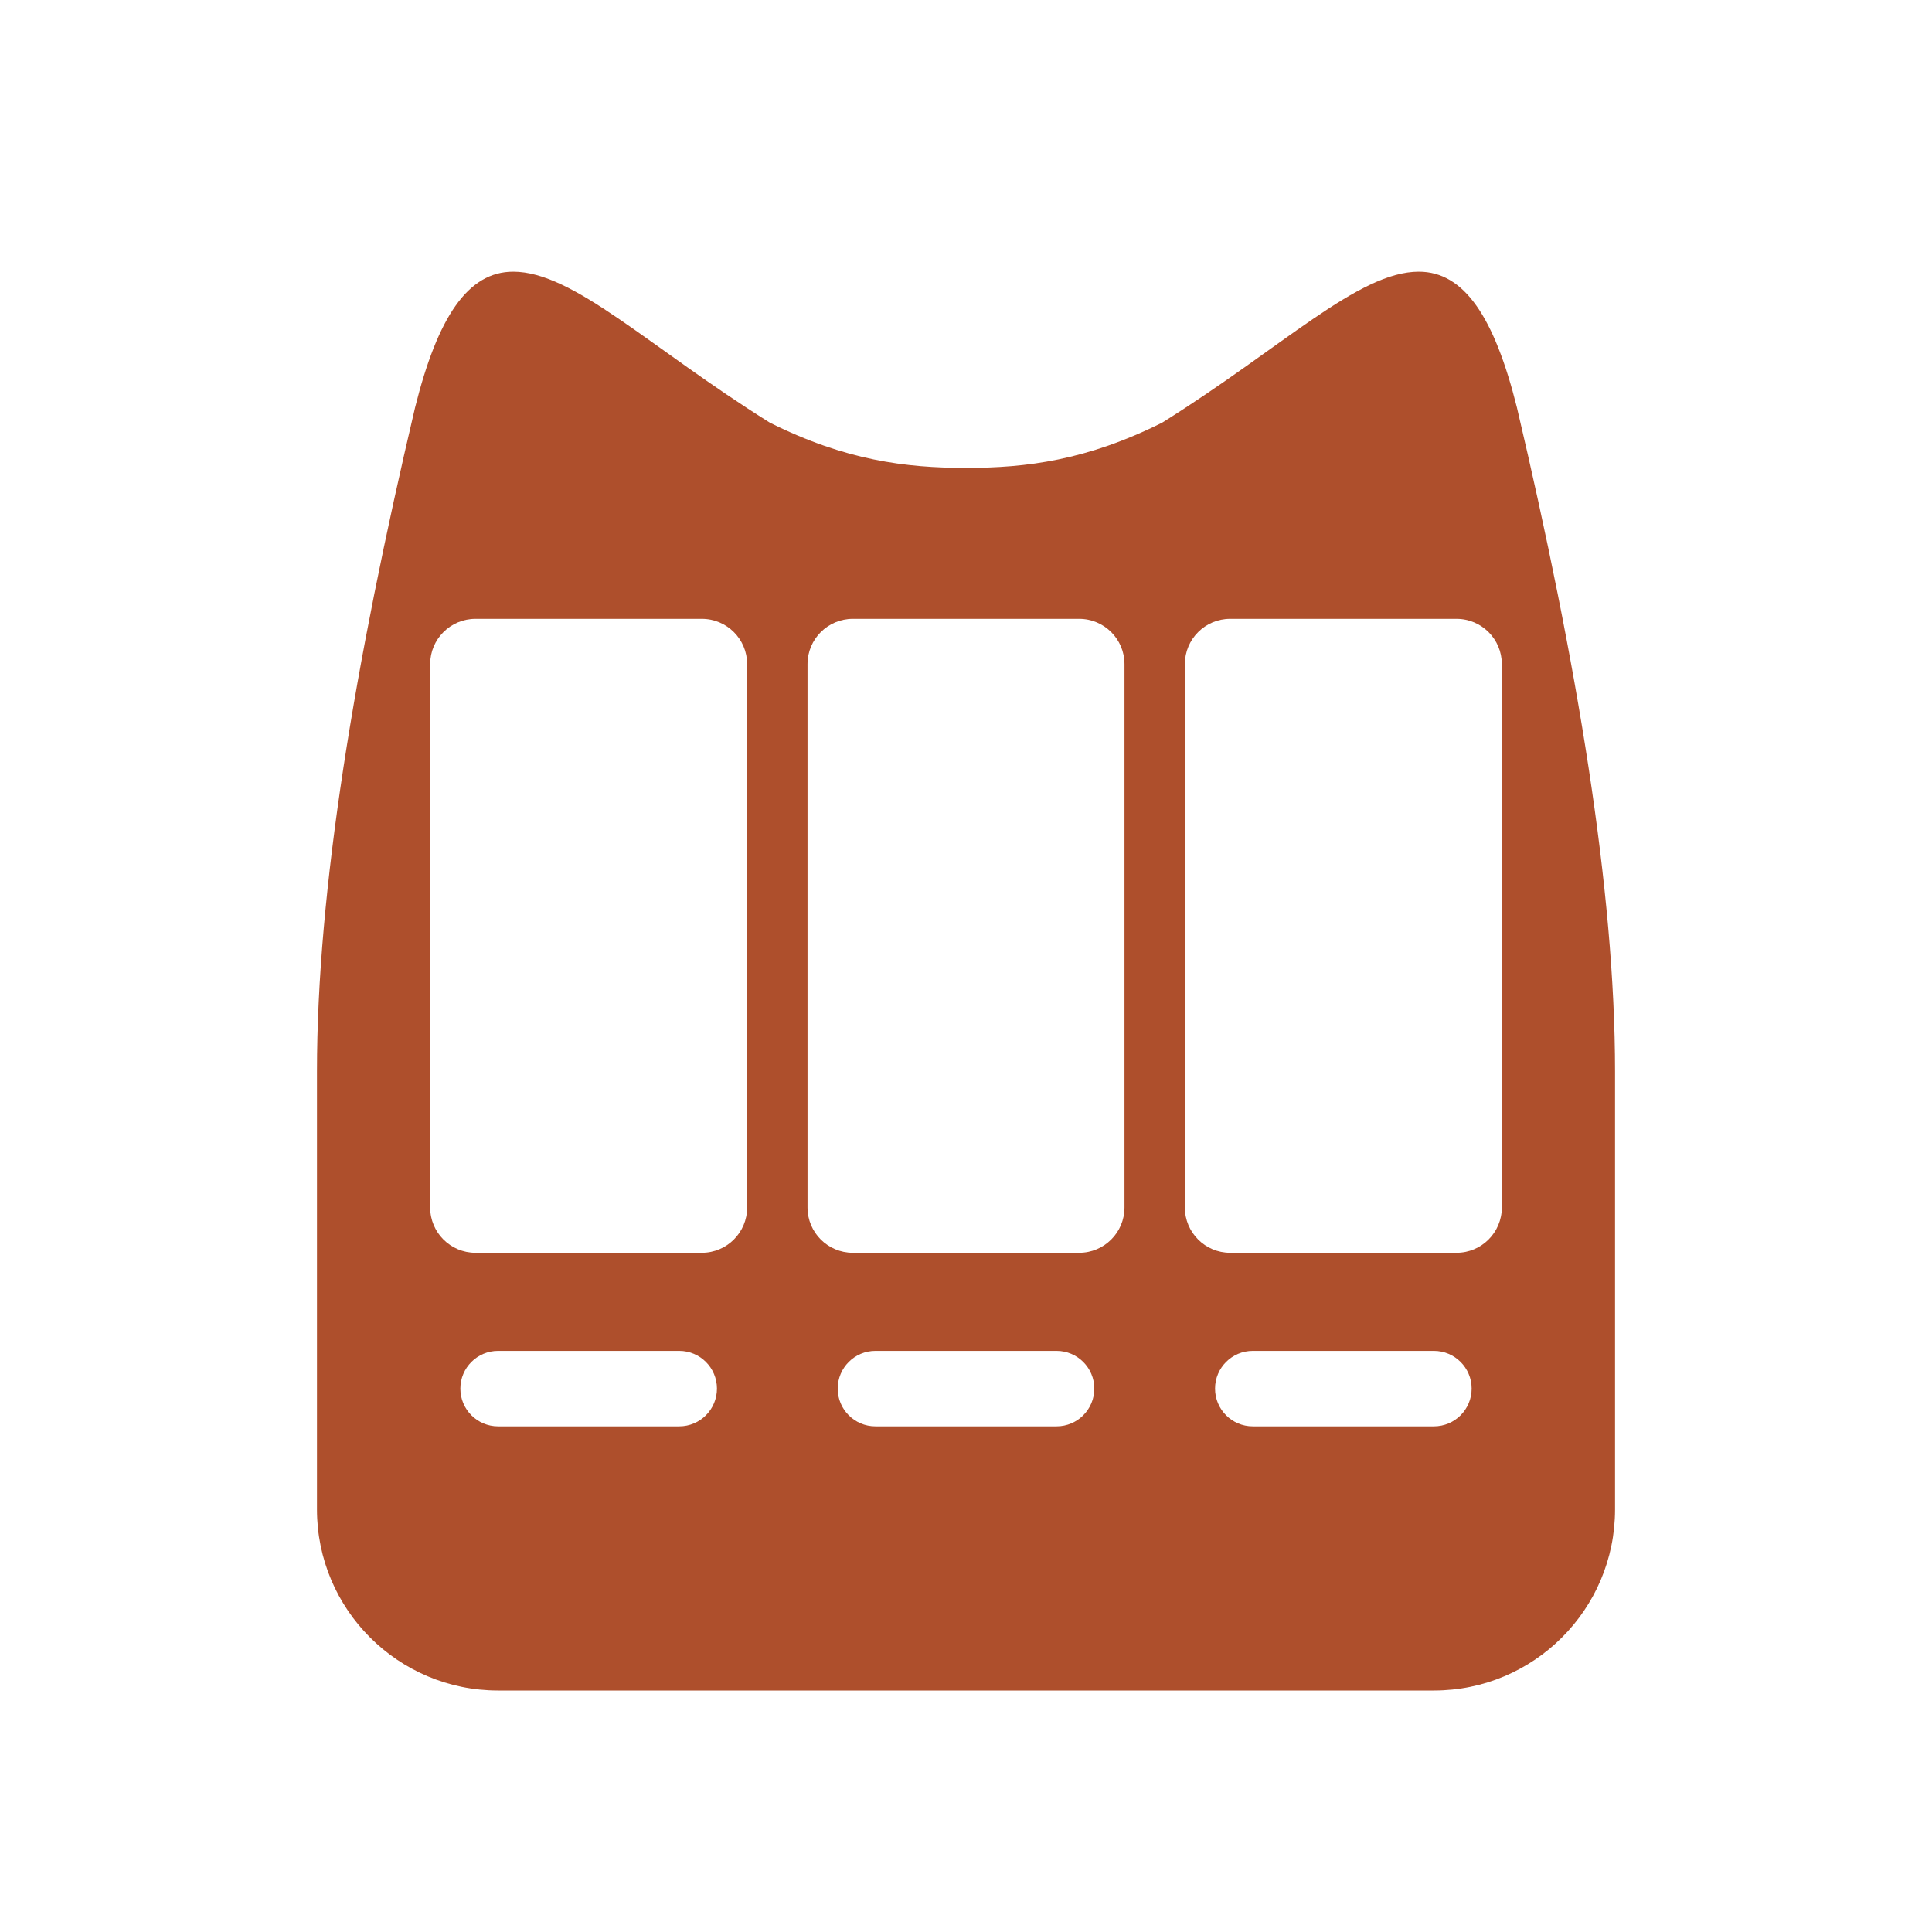
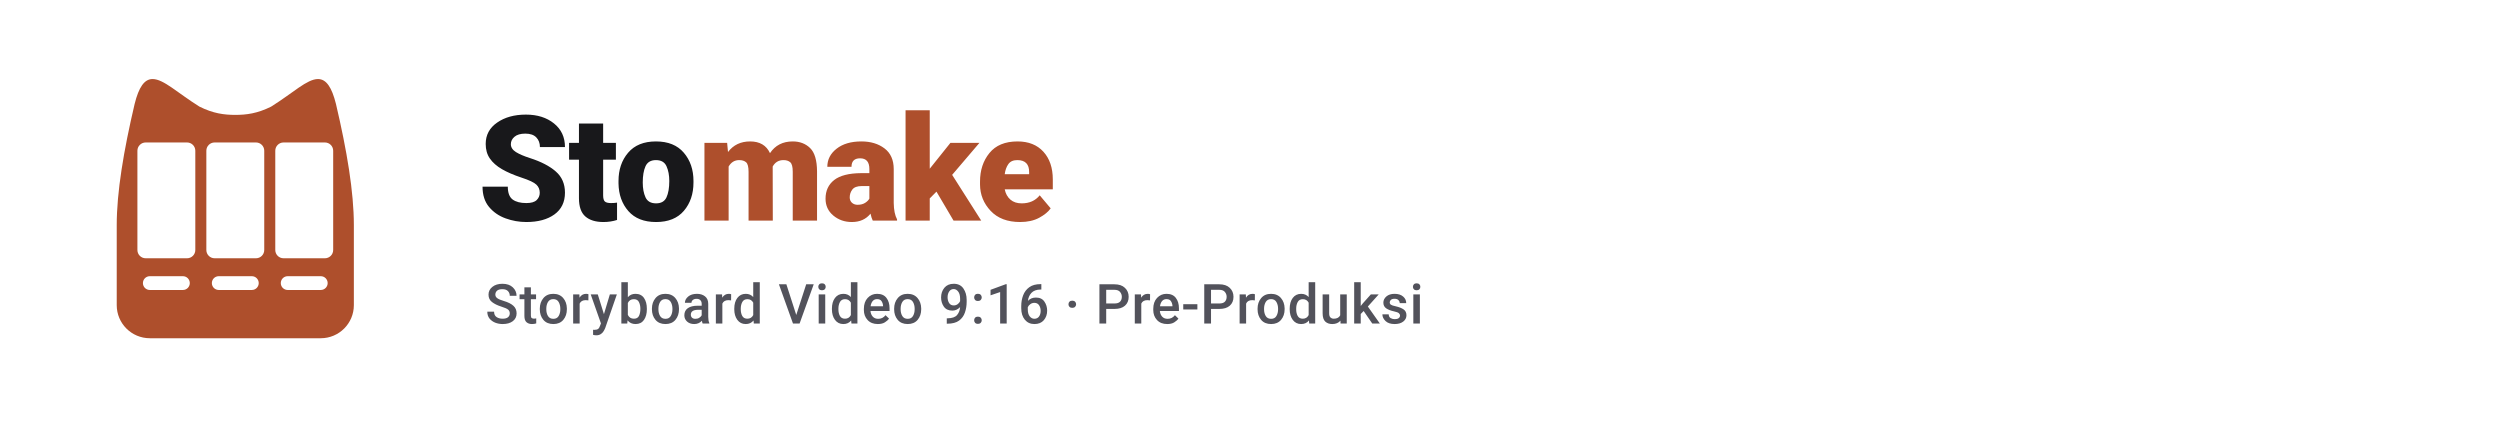
- <svg xmlns="http://www.w3.org/2000/svg" fill="#AE4F2C" viewBox="0 0 256 256" width="256" height="256">
-   <path fill="#AE4F2C" fill-rule="evenodd" d="     M 68 36     C 76 36 86 46 102 56     C 112 61 120 62 128 62     C 136 62 144 61 154 56     C 170 46 180 36 188 36     C 194 36 198 42 201 54     C 209 88 214 118 214 142     L 214 200     C 214 213.25 203.25 224 190 224     L 66 224     C 52.75 224 42 213.25 42 200     L 42 142     C 42 118 47 88 55 54     C 58 42 62 36 68 36     Z     M 57 88     A 6 6 0 0 1 63 82     L 93 82     A 6 6 0 0 1 99 88     L 99 160     A 6 6 0 0 1 93 166     L 63 166     A 6 6 0 0 1 57 160     Z     M 107 88     A 6 6 0 0 1 113 82     L 143 82     A 6 6 0 0 1 149 88     L 149 160     A 6 6 0 0 1 143 166     L 113 166     A 6 6 0 0 1 107 160     Z     M 157 88     A 6 6 0 0 1 163 82     L 193 82     A 6 6 0 0 1 199 88     L 199 160     A 6 6 0 0 1 193 166     L 163 166     A 6 6 0 0 1 157 160     Z     M 61 184     A 5 5 0 0 1 66 179     L 90 179     A 5 5 0 0 1 95 184     A 5 5 0 0 1 90 189     L 66 189     A 5 5 0 0 1 61 184     Z     M 111 184     A 5 5 0 0 1 116 179     L 140 179     A 5 5 0 0 1 145 184     A 5 5 0 0 1 140 189     L 116 189     A 5 5 0 0 1 111 184     Z     M 161 184     A 5 5 0 0 1 166 179     L 190 179     A 5 5 0 0 1 195 184     A 5 5 0 0 1 190 189     L 166 189     A 5 5 0 0 1 161 184     Z   " />
+ <svg xmlns="http://www.w3.org/2000/svg" viewBox="0 0 680 120" width="680" height="120">
+   <g transform="translate(16, 8) scale(0.375)">
+     <path fill="#AE4F2C" fill-rule="evenodd" d="     M 68 36     C 76 36 86 46 102 56     C 112 61 120 62 128 62     C 136 62 144 61 154 56     C 170 46 180 36 188 36     C 194 36 198 42 201 54     C 209 88 214 118 214 142     L 214 200     C 214 213.25 203.25 224 190 224     L 66 224     C 52.75 224 42 213.25 42 200     L 42 142     C 42 118 47 88 55 54     C 58 42 62 36 68 36     Z     M 57 88     A 6 6 0 0 1 63 82     L 93 82     A 6 6 0 0 1 99 88     L 99 160     A 6 6 0 0 1 93 166     L 63 166     A 6 6 0 0 1 57 160     Z     M 107 88     A 6 6 0 0 1 113 82     L 143 82     A 6 6 0 0 1 149 88     L 149 160     A 6 6 0 0 1 143 166     L 113 166     A 6 6 0 0 1 107 160     Z     M 157 88     A 6 6 0 0 1 163 82     L 193 82     A 6 6 0 0 1 199 88     L 199 160     A 6 6 0 0 1 193 166     L 163 166     A 6 6 0 0 1 157 160     Z     M 61 184     A 5 5 0 0 1 66 179     L 90 179     A 5 5 0 0 1 95 184     A 5 5 0 0 1 90 189     L 66 189     A 5 5 0 0 1 61 184     Z     M 111 184     A 5 5 0 0 1 116 179     L 140 179     A 5 5 0 0 1 145 184     A 5 5 0 0 1 140 189     L 116 189     A 5 5 0 0 1 111 184     Z     M 161 184     A 5 5 0 0 1 166 179     L 190 179     A 5 5 0 0 1 195 184     A 5 5 0 0 1 190 189     L 166 189     A 5 5 0 0 1 161 184     Z   " />
+   </g>
+   <text x="130" y="60" font-family="-apple-system, BlinkMacSystemFont, 'Segoe UI', Roboto, 'Inter', sans-serif" font-weight="800" font-size="40" fill="#18181B" letter-spacing="-0.5">Sto<tspan fill="#AE4F2C">make</tspan>
+   </text>
+   <text x="132" y="88" font-family="-apple-system, BlinkMacSystemFont, 'Segoe UI', Roboto, 'Inter', sans-serif" font-weight="500" font-size="15" fill="#52525B" letter-spacing="0.2">Storyboard Video 9:16 · Pre-Produksi</text>
</svg>
